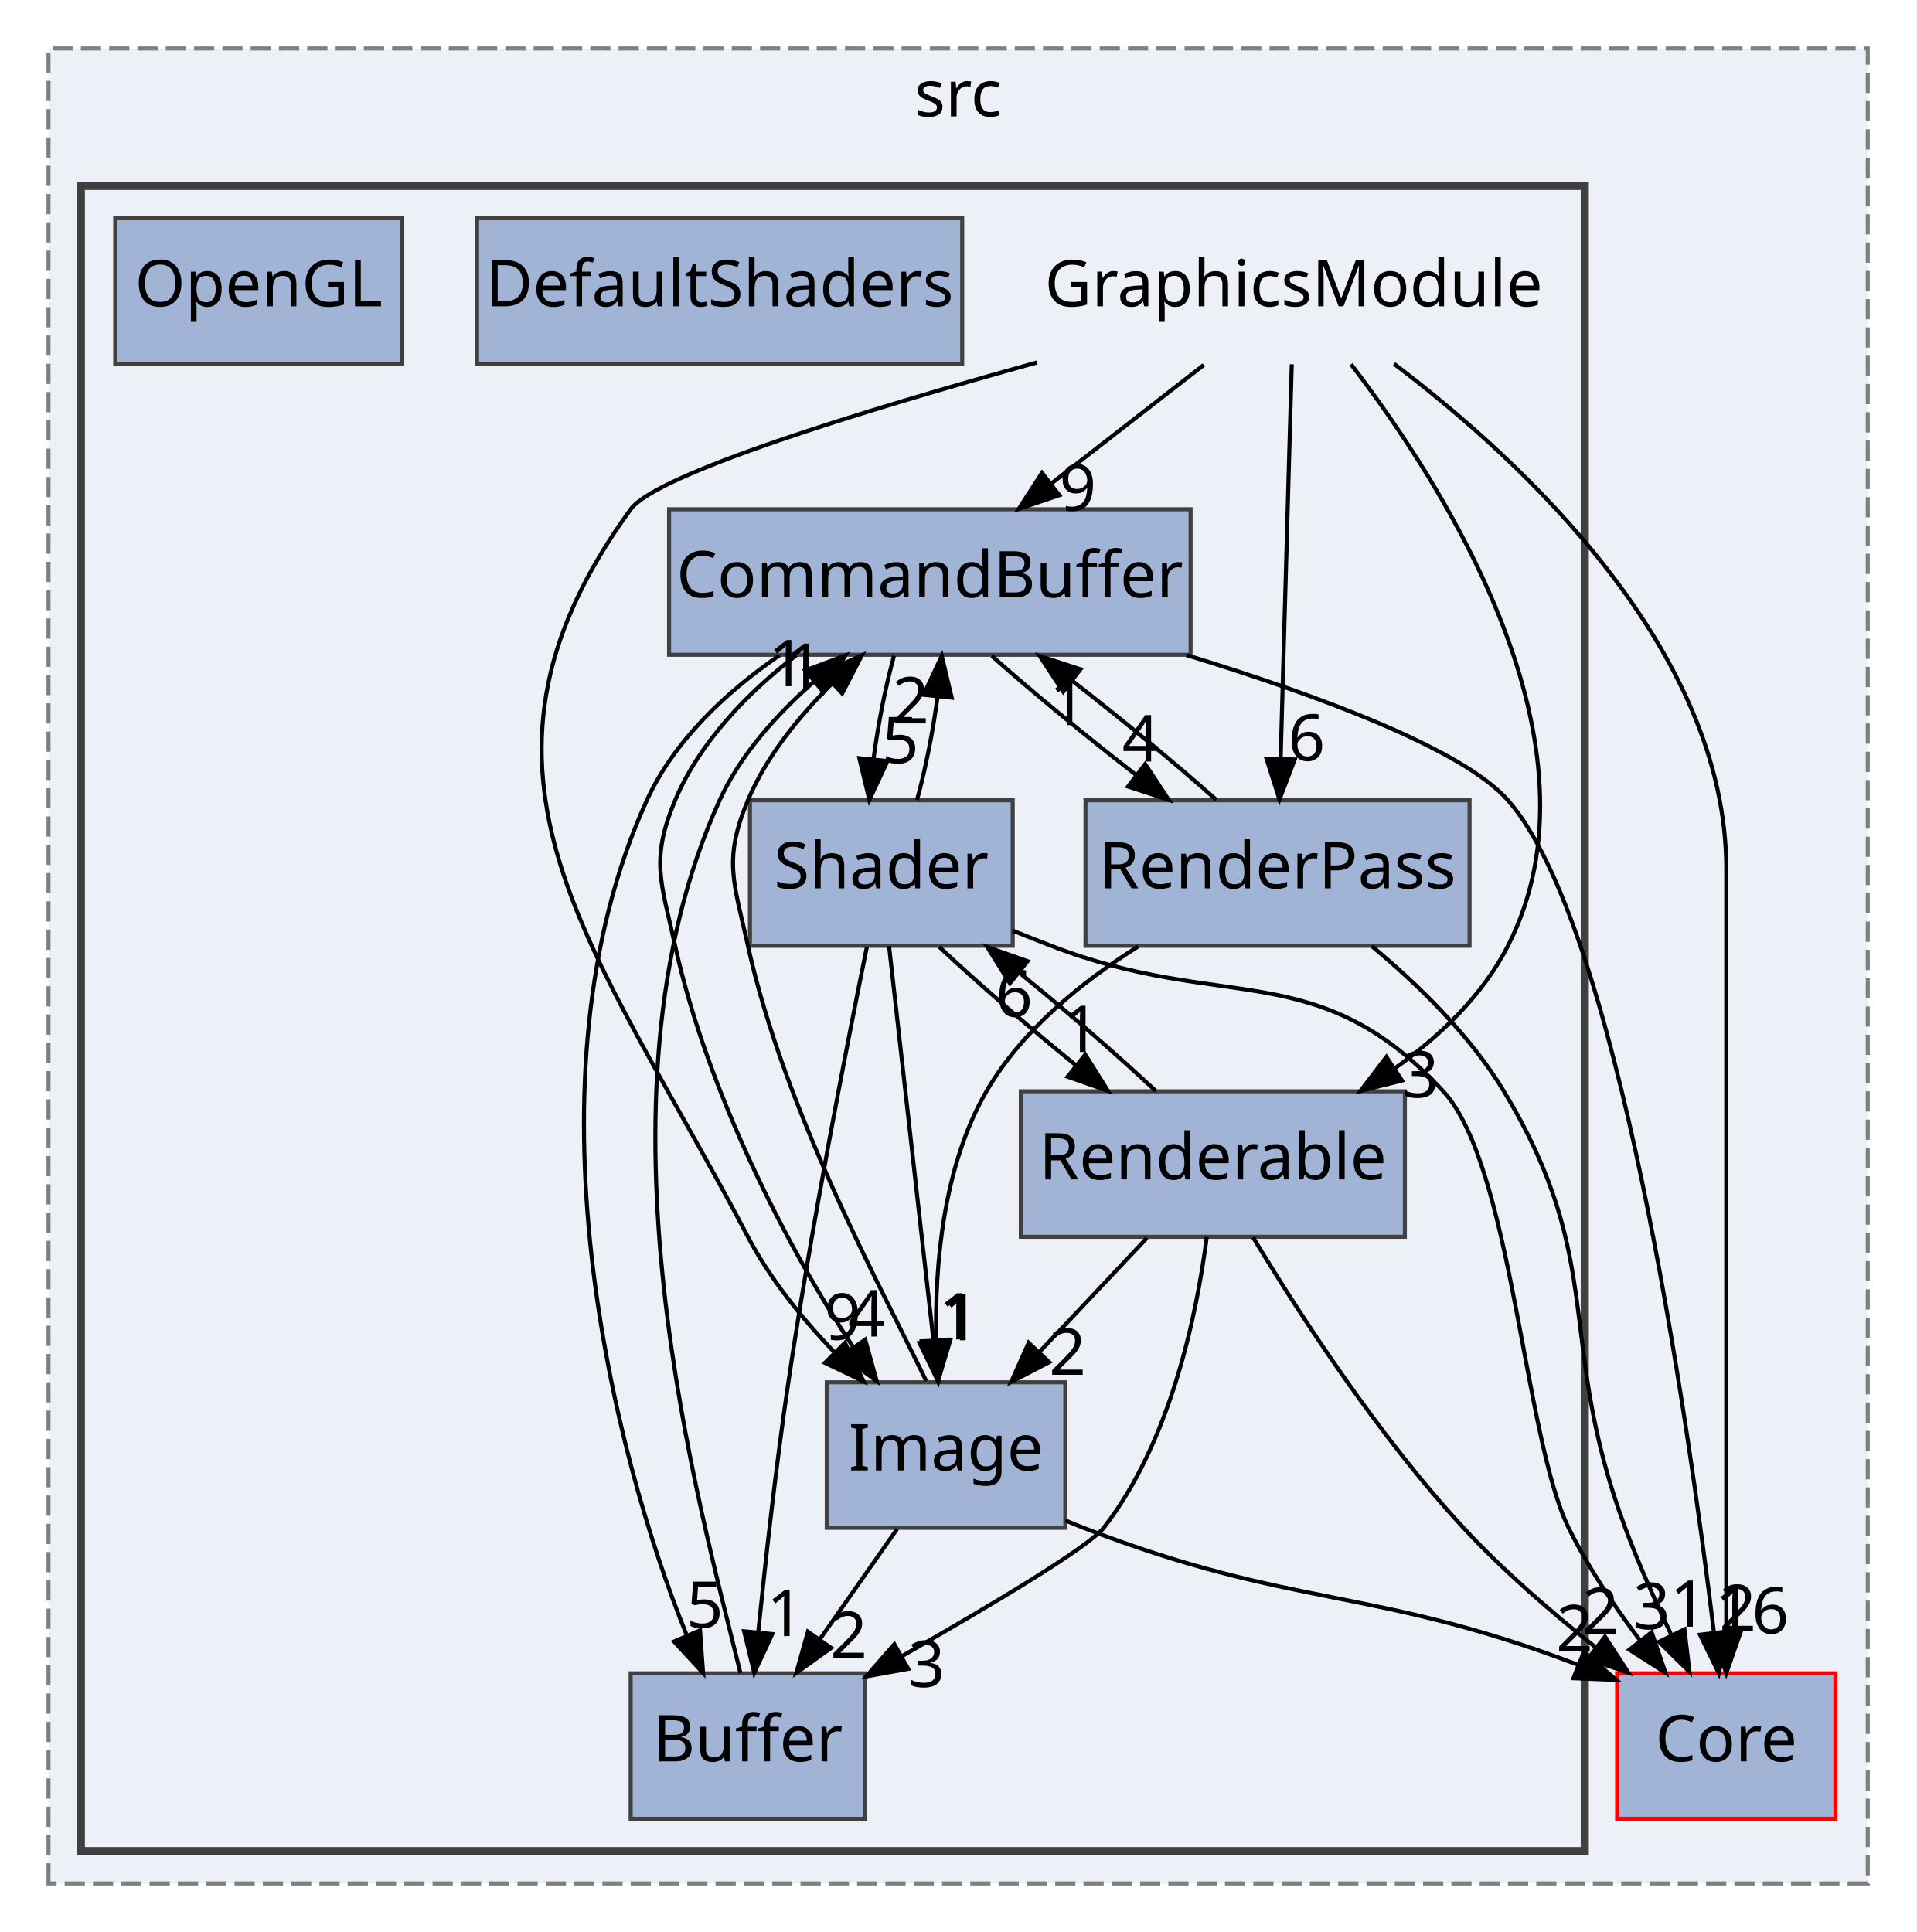
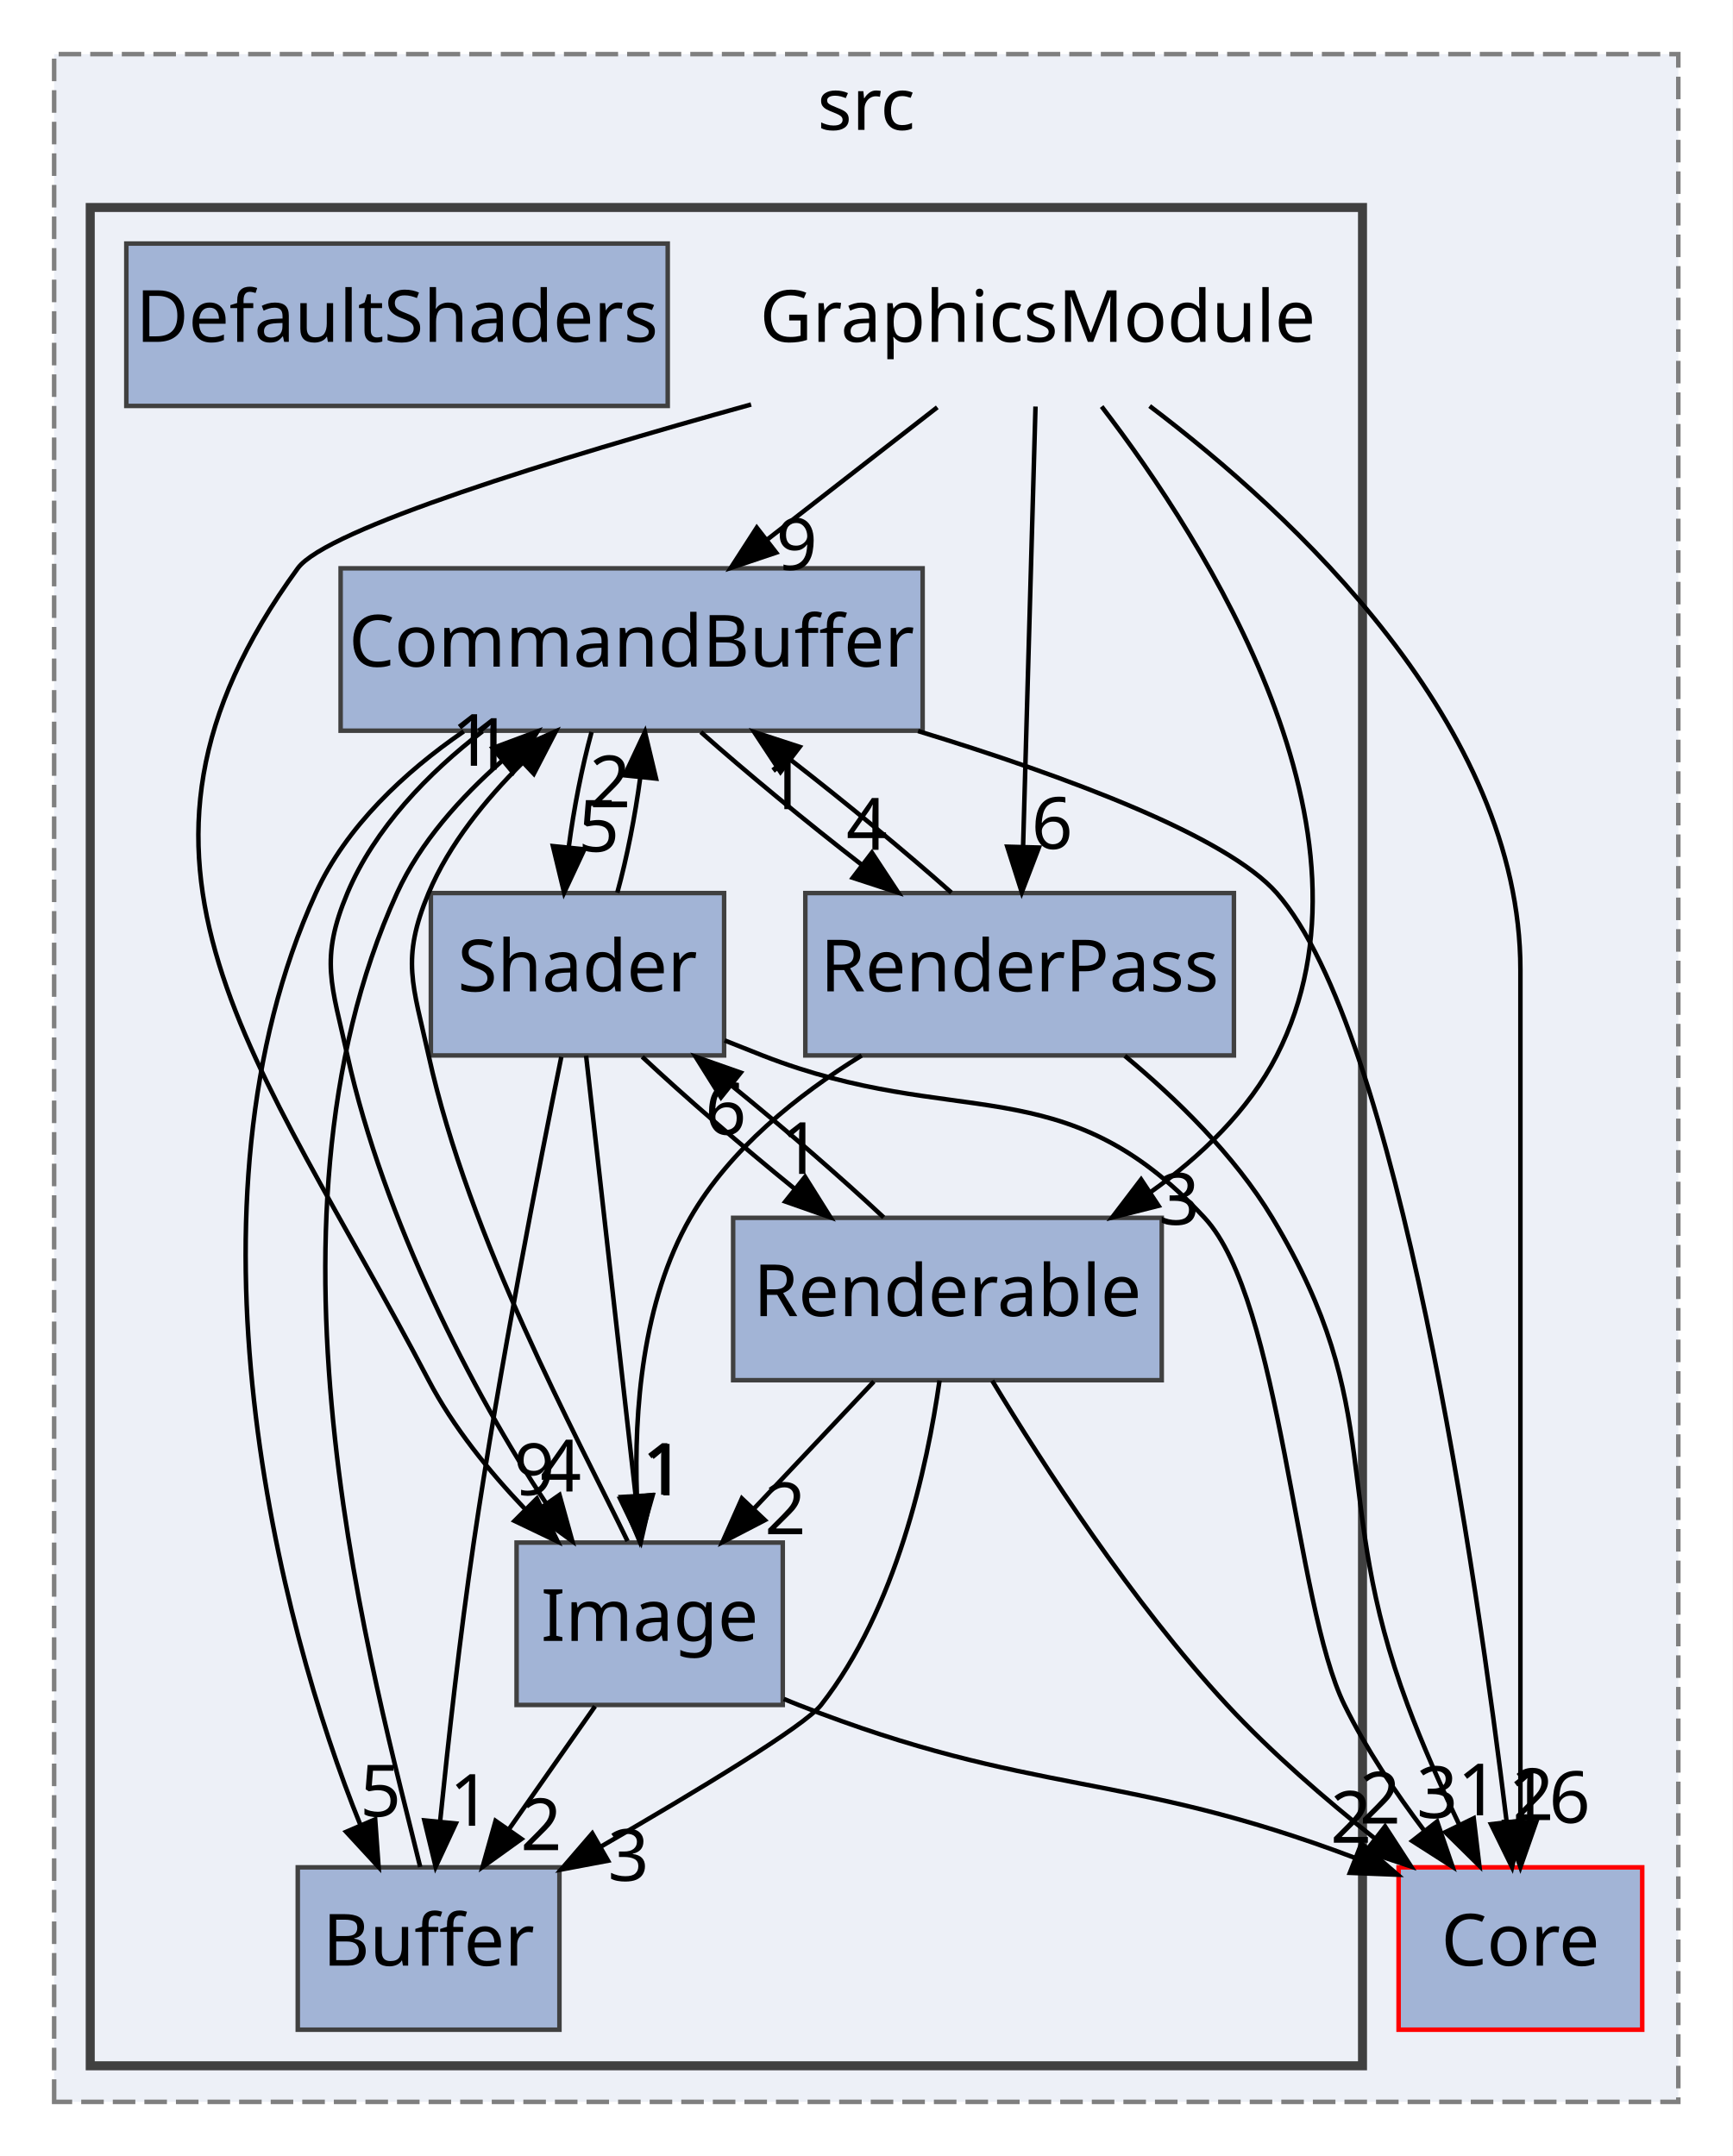
- <svg xmlns="http://www.w3.org/2000/svg" xmlns:xlink="http://www.w3.org/1999/xlink" width="474pt" height="478pt" viewBox="0.00 0.00 474.00 478.00">
+ <svg xmlns="http://www.w3.org/2000/svg" xmlns:xlink="http://www.w3.org/1999/xlink" width="384pt" height="478pt" viewBox="0.00 0.00 384.00 478.00">
  <g id="graph0" class="graph" transform="scale(1 1) rotate(0) translate(4 474)">
-     <polygon fill="white" stroke="transparent" points="-4,4 -4,-474 470,-474 470,4 -4,4" />
+     <polygon fill="white" stroke="transparent" points="-4,4 -4,-474 380,-474 380,4 -4,4" />
    <g id="clust1" class="cluster">
      <g id="a_clust1">
        <a xlink:href="dir_11522b5b7e5fd02e7f7980ad4667a586.html" target="_top" xlink:title="src">
-           <polygon fill="#edf0f7" stroke="#7f7f7f" stroke-dasharray="5,2" points="8,-8 8,-462 458,-462 458,-8 8,-8" />
-           <text text-anchor="middle" x="233" y="-445.2" font-family="Source Sans Pro" font-size="16.00">src</text>
+           <polygon fill="#edf0f7" stroke="#7f7f7f" stroke-dasharray="5,2" points="8,-8 8,-462 368,-462 368,-8 8,-8" />
+           <text text-anchor="middle" x="188" y="-445.2" font-family="Source Sans Pro" font-size="16.00">src</text>
        </a>
      </g>
    </g>
    <g id="clust2" class="cluster">
      <g id="a_clust2">
        <a xlink:href="dir_5e0da4d097999b167d323a671a026d32.html" target="_top">
-           <polygon fill="#edf0f7" stroke="#404040" stroke-width="2" points="16,-16 16,-428 388,-428 388,-16 16,-16" />
+           <polygon fill="#edf0f7" stroke="#404040" stroke-width="2" points="16,-16 16,-428 298,-428 298,-16 16,-16" />
        </a>
      </g>
    </g>
    <g id="node1" class="node">
      <g id="a_node1">
        <a xlink:href="dir_a45b41982f9e45f9e73ec841f70f7600.html" target="_top" xlink:title="Core">
-           <polygon fill="#a2b4d6" stroke="red" points="450,-60 396,-60 396,-24 450,-24 450,-60" />
-           <text text-anchor="middle" x="423" y="-38.2" font-family="Source Sans Pro" font-size="16.00">Core</text>
+           <polygon fill="#a2b4d6" stroke="red" points="360,-60 306,-60 306,-24 360,-24 360,-60" />
+           <text text-anchor="middle" x="333" y="-38.2" font-family="Source Sans Pro" font-size="16.00">Core</text>
        </a>
      </g>
    </g>
    <g id="node2" class="node">
-       <text text-anchor="middle" x="316" y="-398.2" font-family="Source Sans Pro" font-size="16.00">GraphicsModule</text>
+       <text text-anchor="middle" x="226" y="-398.2" font-family="Source Sans Pro" font-size="16.00">GraphicsModule</text>
    </g>
    <g id="edge4" class="edge">
-       <path fill="none" stroke="black" d="M340.82,-383.98C372.43,-360.07 423,-313.33 423,-259 423,-259 423,-259 423,-185 423,-145 423,-98.65 423,-70.08" />
-       <polygon fill="black" stroke="black" points="426.5,-70.05 423,-60.05 419.5,-70.05 426.5,-70.05" />
+       <path fill="none" stroke="black" d="M250.82,-383.98C282.43,-360.07 333,-313.33 333,-259 333,-259 333,-259 333,-185 333,-145 333,-98.65 333,-70.08" />
+       <polygon fill="black" stroke="black" points="336.5,-70.05 333,-60.05 329.5,-70.05 336.5,-70.05" />
      <g id="a_edge4-headlabel">
        <a xlink:href="dir_000007_000003.html" target="_top" xlink:title="16">
-           <text text-anchor="middle" x="429.34" y="-69.84" font-family="Source Sans Pro" font-size="16.00">16</text>
+           <text text-anchor="middle" x="339.34" y="-69.84" font-family="Source Sans Pro" font-size="16.00">16</text>
        </a>
      </g>
    </g>
    <g id="node4" class="node">
      <g id="a_node4">
        <a xlink:href="dir_302172eb7f0711faa424411fa3b0c0b6.html" target="_top" xlink:title="CommandBuffer">
-           <polygon fill="#a2b4d6" stroke="#404040" points="290.5,-348 161.5,-348 161.5,-312 290.5,-312 290.5,-348" />
-           <text text-anchor="middle" x="226" y="-326.2" font-family="Source Sans Pro" font-size="16.00">CommandBuffer</text>
+           <polygon fill="#a2b4d6" stroke="#404040" points="200.5,-348 71.5,-348 71.5,-312 200.5,-312 200.5,-348" />
+           <text text-anchor="middle" x="136" y="-326.2" font-family="Source Sans Pro" font-size="16.00">CommandBuffer</text>
        </a>
      </g>
    </g>
    <g id="edge1" class="edge">
-       <path fill="none" stroke="black" d="M293.75,-383.7C282.42,-374.88 268.47,-364.03 256.18,-354.47" />
-       <polygon fill="black" stroke="black" points="258.03,-351.48 247.99,-348.1 253.74,-357.01 258.03,-351.48" />
+       <path fill="none" stroke="black" d="M203.75,-383.7C192.42,-374.88 178.47,-364.03 166.18,-354.47" />
+       <polygon fill="black" stroke="black" points="168.03,-351.48 157.99,-348.1 163.74,-357.01 168.03,-351.48" />
      <g id="a_edge1-headlabel">
        <a xlink:href="dir_000007_000002.html" target="_top" xlink:title="9">
-           <text text-anchor="middle" x="262.61" y="-347.65" font-family="Source Sans Pro" font-size="16.00">9</text>
+           <text text-anchor="middle" x="172.61" y="-347.65" font-family="Source Sans Pro" font-size="16.00">9</text>
        </a>
      </g>
    </g>
    <g id="node6" class="node">
      <g id="a_node6">
        <a xlink:href="dir_a2fd6e42b2ec4a99febc0bdce62b160b.html" target="_top" xlink:title="Image">
-           <polygon fill="#a2b4d6" stroke="#404040" points="259.5,-132 200.5,-132 200.5,-96 259.5,-96 259.5,-132" />
-           <text text-anchor="middle" x="230" y="-110.2" font-family="Source Sans Pro" font-size="16.00">Image</text>
+           <polygon fill="#a2b4d6" stroke="#404040" points="169.5,-132 110.5,-132 110.5,-96 169.5,-96 169.5,-132" />
+           <text text-anchor="middle" x="140" y="-110.2" font-family="Source Sans Pro" font-size="16.00">Image</text>
        </a>
      </g>
    </g>
    <g id="edge3" class="edge">
-       <path fill="none" stroke="black" d="M252.48,-384.32C209.08,-372.28 158.32,-356.68 152,-348 104.32,-282.48 143.41,-239.78 181,-168 186.43,-157.63 194.42,-147.77 202.38,-139.43" />
-       <polygon fill="black" stroke="black" points="205,-141.77 209.61,-132.23 200.05,-136.81 205,-141.77" />
+       <path fill="none" stroke="black" d="M162.48,-384.32C119.08,-372.28 68.32,-356.68 62,-348 14.32,-282.48 53.41,-239.78 91,-168 96.43,-157.63 104.42,-147.77 112.38,-139.43" />
+       <polygon fill="black" stroke="black" points="115,-141.77 119.61,-132.23 110.05,-136.81 115,-141.77" />
      <g id="a_edge3-headlabel">
        <a xlink:href="dir_000007_000009.html" target="_top" xlink:title="9">
-           <text text-anchor="middle" x="204.45" y="-142.52" font-family="Source Sans Pro" font-size="16.00">9</text>
+           <text text-anchor="middle" x="114.45" y="-142.52" font-family="Source Sans Pro" font-size="16.00">9</text>
+         </a>
+       </g>
+     </g>
+     <g id="node7" class="node">
+       <g id="a_node7">
+         <a xlink:href="dir_fc899c81e848db7af3002beb737c6817.html" target="_top" xlink:title="Renderable">
+           <polygon fill="#a2b4d6" stroke="#404040" points="253.5,-204 158.5,-204 158.5,-168 253.5,-168 253.5,-204" />
+           <text text-anchor="middle" x="206" y="-182.2" font-family="Source Sans Pro" font-size="16.00">Renderable</text>
+         </a>
+       </g>
+     </g>
+     <g id="edge5" class="edge">
+       <path fill="none" stroke="black" d="M240.18,-383.87C263.33,-353.69 304.26,-289.55 279,-240 272.77,-227.77 262.24,-217.7 251.1,-209.75" />
+       <polygon fill="black" stroke="black" points="252.79,-206.67 242.51,-204.08 248.93,-212.51 252.79,-206.67" />
+       <g id="a_edge5-headlabel">
+         <a xlink:href="dir_000007_000013.html" target="_top" xlink:title="3">
+           <text text-anchor="middle" x="257.35" y="-202.48" font-family="Source Sans Pro" font-size="16.00">3</text>
        </a>
      </g>
    </g>
    <g id="node8" class="node">
      <g id="a_node8">
-         <a xlink:href="dir_fc899c81e848db7af3002beb737c6817.html" target="_top" xlink:title="Renderable">
-           <polygon fill="#a2b4d6" stroke="#404040" points="343.5,-204 248.5,-204 248.5,-168 343.5,-168 343.5,-204" />
-           <text text-anchor="middle" x="296" y="-182.2" font-family="Source Sans Pro" font-size="16.00">Renderable</text>
-         </a>
-       </g>
-     </g>
-     <g id="edge5" class="edge">
-       <path fill="none" stroke="black" d="M330.18,-383.87C353.33,-353.69 394.26,-289.55 369,-240 362.77,-227.77 352.24,-217.7 341.1,-209.75" />
-       <polygon fill="black" stroke="black" points="342.79,-206.67 332.51,-204.08 338.93,-212.51 342.79,-206.67" />
-       <g id="a_edge5-headlabel">
-         <a xlink:href="dir_000007_000014.html" target="_top" xlink:title="3">
-           <text text-anchor="middle" x="347.35" y="-202.48" font-family="Source Sans Pro" font-size="16.00">3</text>
-         </a>
-       </g>
-     </g>
-     <g id="node9" class="node">
-       <g id="a_node9">
        <a xlink:href="dir_9324b32cb1ccf315e14814a22374c0f8.html" target="_top" xlink:title="RenderPass">
-           <polygon fill="#a2b4d6" stroke="#404040" points="359.5,-276 264.5,-276 264.5,-240 359.5,-240 359.5,-276" />
-           <text text-anchor="middle" x="312" y="-254.2" font-family="Source Sans Pro" font-size="16.00">RenderPass</text>
+           <polygon fill="#a2b4d6" stroke="#404040" points="269.5,-276 174.5,-276 174.5,-240 269.5,-240 269.5,-276" />
+           <text text-anchor="middle" x="222" y="-254.2" font-family="Source Sans Pro" font-size="16.00">RenderPass</text>
        </a>
      </g>
    </g>
    <g id="edge2" class="edge">
-       <path fill="none" stroke="black" d="M315.52,-383.87C314.84,-359.67 313.58,-315.21 312.77,-286.39" />
-       <polygon fill="black" stroke="black" points="316.26,-286.09 312.48,-276.19 309.27,-286.28 316.26,-286.09" />
+       <path fill="none" stroke="black" d="M225.52,-383.87C224.84,-359.67 223.58,-315.21 222.77,-286.39" />
+       <polygon fill="black" stroke="black" points="226.26,-286.09 222.48,-276.19 219.27,-286.28 226.26,-286.09" />
      <g id="a_edge2-headlabel">
-         <a xlink:href="dir_000007_000015.html" target="_top" xlink:title="6">
-           <text text-anchor="middle" x="319.2" y="-285.8" font-family="Source Sans Pro" font-size="16.00">6</text>
+         <a xlink:href="dir_000007_000014.html" target="_top" xlink:title="6">
+           <text text-anchor="middle" x="229.2" y="-285.8" font-family="Source Sans Pro" font-size="16.00">6</text>
        </a>
      </g>
    </g>
    <g id="node3" class="node">
      <g id="a_node3">
        <a xlink:href="dir_d917beb8efe0d43cf98f2f08a709b14c.html" target="_top" xlink:title="Buffer">
-           <polygon fill="#a2b4d6" stroke="#404040" points="210,-60 152,-60 152,-24 210,-24 210,-60" />
-           <text text-anchor="middle" x="181" y="-38.2" font-family="Source Sans Pro" font-size="16.00">Buffer</text>
+           <polygon fill="#a2b4d6" stroke="#404040" points="120,-60 62,-60 62,-24 120,-24 120,-60" />
+           <text text-anchor="middle" x="91" y="-38.2" font-family="Source Sans Pro" font-size="16.00">Buffer</text>
        </a>
      </g>
    </g>
    <g id="edge6" class="edge">
-       <path fill="none" stroke="black" d="M179.14,-60.08C169.48,-99.99 140.11,-201.66 174,-276 179.18,-287.35 188.12,-297.22 197.21,-305.25" />
-       <polygon fill="black" stroke="black" points="195.21,-308.14 205.14,-311.84 199.68,-302.76 195.21,-308.14" />
+       <path fill="none" stroke="black" d="M89.14,-60.08C79.48,-99.99 50.11,-201.66 84,-276 89.18,-287.35 98.12,-297.22 107.21,-305.25" />
+       <polygon fill="black" stroke="black" points="105.21,-308.14 115.14,-311.84 109.68,-302.76 105.21,-308.14" />
      <g id="a_edge6-headlabel">
        <a xlink:href="dir_000001_000002.html" target="_top" xlink:title="1">
-           <text text-anchor="middle" x="190.63" y="-304.23" font-family="Source Sans Pro" font-size="16.00">1</text>
+           <text text-anchor="middle" x="100.63" y="-304.23" font-family="Source Sans Pro" font-size="16.00">1</text>
        </a>
      </g>
    </g>
    <g id="edge10" class="edge">
-       <path fill="none" stroke="black" d="M289.49,-311.92C322.33,-301.87 357.85,-288.67 369,-276 395.94,-245.39 413.33,-124.6 419.96,-70.02" />
-       <polygon fill="black" stroke="black" points="423.45,-70.38 421.15,-60.04 416.49,-69.56 423.45,-70.38" />
+       <path fill="none" stroke="black" d="M199.49,-311.92C232.33,-301.87 267.85,-288.67 279,-276 305.94,-245.39 323.33,-124.6 329.96,-70.02" />
+       <polygon fill="black" stroke="black" points="333.45,-70.38 331.15,-60.04 326.49,-69.56 333.45,-70.38" />
      <g id="a_edge10-headlabel">
        <a xlink:href="dir_000002_000003.html" target="_top" xlink:title="2">
-           <text text-anchor="middle" x="425.84" y="-70.48" font-family="Source Sans Pro" font-size="16.00">2</text>
+           <text text-anchor="middle" x="335.84" y="-70.48" font-family="Source Sans Pro" font-size="16.00">2</text>
        </a>
      </g>
    </g>
    <g id="edge11" class="edge">
-       <path fill="none" stroke="black" d="M188.78,-311.84C175.68,-302.87 162.69,-290.68 156,-276 124.49,-206.89 147.66,-114.16 165.89,-69.38" />
-       <polygon fill="black" stroke="black" points="169.16,-70.64 169.91,-60.08 162.73,-67.87 169.16,-70.64" />
+       <path fill="none" stroke="black" d="M98.78,-311.84C85.68,-302.87 72.69,-290.68 66,-276 34.49,-206.89 57.66,-114.16 75.89,-69.38" />
+       <polygon fill="black" stroke="black" points="79.16,-70.64 79.91,-60.08 72.73,-67.87 79.16,-70.64" />
      <g id="a_edge11-headlabel">
        <a xlink:href="dir_000002_000001.html" target="_top" xlink:title="5">
-           <text text-anchor="middle" x="170.34" y="-71.27" font-family="Source Sans Pro" font-size="16.00">5</text>
+           <text text-anchor="middle" x="80.34" y="-71.27" font-family="Source Sans Pro" font-size="16.00">5</text>
        </a>
      </g>
    </g>
    <g id="edge9" class="edge">
-       <path fill="none" stroke="black" d="M192.95,-311.86C180.94,-302.67 169,-290.29 163,-276 156.81,-261.25 159.55,-255.62 163,-240 171.04,-203.59 190.79,-165.18 207.04,-140.7" />
-       <polygon fill="black" stroke="black" points="210.01,-142.56 212.84,-132.34 204.26,-138.56 210.01,-142.56" />
+       <path fill="none" stroke="black" d="M102.95,-311.86C90.94,-302.67 79,-290.29 73,-276 66.81,-261.25 69.55,-255.62 73,-240 81.04,-203.59 100.79,-165.18 117.04,-140.7" />
+       <polygon fill="black" stroke="black" points="120.01,-142.56 122.84,-132.34 114.26,-138.56 120.01,-142.56" />
      <g id="a_edge9-headlabel">
        <a xlink:href="dir_000002_000009.html" target="_top" xlink:title="4">
-           <text text-anchor="middle" x="210.3" y="-143.33" font-family="Source Sans Pro" font-size="16.00">4</text>
+           <text text-anchor="middle" x="120.3" y="-143.33" font-family="Source Sans Pro" font-size="16.00">4</text>
        </a>
      </g>
    </g>
    <g id="edge8" class="edge">
-       <path fill="none" stroke="black" d="M241.34,-311.7C251.36,-302.8 264.68,-291.82 277.1,-282.2" />
-       <polygon fill="black" stroke="black" points="279.26,-284.95 285.09,-276.1 275.02,-279.39 279.26,-284.95" />
+       <path fill="none" stroke="black" d="M151.34,-311.7C161.36,-302.8 174.68,-291.82 187.1,-282.2" />
+       <polygon fill="black" stroke="black" points="189.26,-284.95 195.09,-276.1 185.02,-279.39 189.26,-284.95" />
      <g id="a_edge8-headlabel">
-         <a xlink:href="dir_000002_000015.html" target="_top" xlink:title="4">
-           <text text-anchor="middle" x="278.13" y="-285.59" font-family="Source Sans Pro" font-size="16.00">4</text>
-         </a>
-       </g>
-     </g>
-     <g id="node10" class="node">
-       <g id="a_node10">
+         <a xlink:href="dir_000002_000014.html" target="_top" xlink:title="4">
+           <text text-anchor="middle" x="188.13" y="-285.59" font-family="Source Sans Pro" font-size="16.00">4</text>
+         </a>
+       </g>
+     </g>
+     <g id="node9" class="node">
+       <g id="a_node9">
        <a xlink:href="dir_4af8813850092f06c26c5dae649a4a3b.html" target="_top" xlink:title="Shader">
-           <polygon fill="#a2b4d6" stroke="#404040" points="246.5,-276 181.5,-276 181.5,-240 246.5,-240 246.5,-276" />
-           <text text-anchor="middle" x="214" y="-254.2" font-family="Source Sans Pro" font-size="16.00">Shader</text>
+           <polygon fill="#a2b4d6" stroke="#404040" points="156.5,-276 91.5,-276 91.5,-240 156.5,-240 156.5,-276" />
+           <text text-anchor="middle" x="124" y="-254.2" font-family="Source Sans Pro" font-size="16.00">Shader</text>
        </a>
      </g>
    </g>
    <g id="edge7" class="edge">
-       <path fill="none" stroke="black" d="M217.12,-311.7C215,-303.98 213.18,-294.71 212.05,-286.11" />
-       <polygon fill="black" stroke="black" points="215.53,-285.7 211.04,-276.1 208.56,-286.41 215.53,-285.7" />
+       <path fill="none" stroke="black" d="M127.12,-311.7C125,-303.98 123.18,-294.71 122.05,-286.11" />
+       <polygon fill="black" stroke="black" points="125.53,-285.7 121.04,-276.1 118.56,-286.41 125.53,-285.7" />
      <g id="a_edge7-headlabel">
-         <a xlink:href="dir_000002_000016.html" target="_top" xlink:title="5">
-           <text text-anchor="middle" x="218.72" y="-285.19" font-family="Source Sans Pro" font-size="16.00">5</text>
+         <a xlink:href="dir_000002_000015.html" target="_top" xlink:title="5">
+           <text text-anchor="middle" x="128.72" y="-285.19" font-family="Source Sans Pro" font-size="16.00">5</text>
        </a>
      </g>
    </g>
    <g id="node5" class="node">
      <g id="a_node5">
        <a xlink:href="dir_b760e2be46e7a479b02b6784343bf4a2.html" target="_top" xlink:title="DefaultShaders">
-           <polygon fill="#a2b4d6" stroke="#404040" points="234,-420 114,-420 114,-384 234,-384 234,-420" />
-           <text text-anchor="middle" x="174" y="-398.2" font-family="Source Sans Pro" font-size="16.00">DefaultShaders</text>
+           <polygon fill="#a2b4d6" stroke="#404040" points="144,-420 24,-420 24,-384 144,-384 144,-420" />
+           <text text-anchor="middle" x="84" y="-398.2" font-family="Source Sans Pro" font-size="16.00">DefaultShaders</text>
        </a>
      </g>
    </g>
    <g id="edge13" class="edge">
-       <path fill="none" stroke="black" d="M259.52,-97.83C261.02,-97.18 262.52,-96.57 264,-96 316,-75.9 335.12,-81.58 386.22,-62.15" />
-       <polygon fill="black" stroke="black" points="387.77,-65.3 395.78,-58.36 385.19,-58.79 387.77,-65.3" />
+       <path fill="none" stroke="black" d="M169.73,-97.34C170.83,-96.87 171.92,-96.42 173,-96 225.38,-75.45 244.75,-81.65 296.47,-62.04" />
+       <polygon fill="black" stroke="black" points="297.76,-65.29 305.78,-58.37 295.2,-58.78 297.76,-65.29" />
      <g id="a_edge13-headlabel">
        <a xlink:href="dir_000009_000003.html" target="_top" xlink:title="2">
-           <text text-anchor="middle" x="385.47" y="-65.46" font-family="Source Sans Pro" font-size="16.00">2</text>
+           <text text-anchor="middle" x="295.46" y="-65.45" font-family="Source Sans Pro" font-size="16.00">2</text>
        </a>
      </g>
    </g>
    <g id="edge14" class="edge">
-       <path fill="none" stroke="black" d="M217.89,-95.7C212.13,-87.47 205.14,-77.48 198.79,-68.42" />
-       <polygon fill="black" stroke="black" points="201.58,-66.29 192.97,-60.1 195.84,-70.3 201.58,-66.29" />
+       <path fill="none" stroke="black" d="M127.89,-95.7C122.13,-87.47 115.14,-77.48 108.79,-68.42" />
+       <polygon fill="black" stroke="black" points="111.58,-66.29 102.97,-60.1 105.84,-70.3 111.58,-66.29" />
      <g id="a_edge14-headlabel">
        <a xlink:href="dir_000009_000001.html" target="_top" xlink:title="2">
-           <text text-anchor="middle" x="205.96" y="-63.81" font-family="Source Sans Pro" font-size="16.00">2</text>
+           <text text-anchor="middle" x="115.96" y="-63.81" font-family="Source Sans Pro" font-size="16.00">2</text>
        </a>
      </g>
    </g>
    <g id="edge12" class="edge">
-       <path fill="none" stroke="black" d="M225.09,-132.34C213.81,-155.72 190.02,-199.12 181,-240 177.55,-255.62 174.81,-261.25 181,-276 185.59,-286.94 193.67,-296.76 201.8,-304.89" />
-       <polygon fill="black" stroke="black" points="199.52,-307.54 209.19,-311.86 204.32,-302.45 199.52,-307.54" />
+       <path fill="none" stroke="black" d="M135.09,-132.34C123.81,-155.72 100.02,-199.12 91,-240 87.55,-255.62 84.81,-261.25 91,-276 95.59,-286.94 103.67,-296.76 111.8,-304.89" />
+       <polygon fill="black" stroke="black" points="109.52,-307.54 119.19,-311.86 114.32,-302.45 109.52,-307.54" />
      <g id="a_edge12-headlabel">
        <a xlink:href="dir_000009_000002.html" target="_top" xlink:title="1">
-           <text text-anchor="middle" x="194.95" y="-303.34" font-family="Source Sans Pro" font-size="16.00">1</text>
-         </a>
-       </g>
-     </g>
-     <g id="node7" class="node">
-       <g id="a_node7">
-         <a xlink:href="dir_295bd9936b3fe9bc43e43d70a7c55390.html" target="_top" xlink:title="OpenGL">
-           <polygon fill="#a2b4d6" stroke="#404040" points="95.5,-420 24.5,-420 24.5,-384 95.5,-384 95.5,-420" />
-           <text text-anchor="middle" x="60" y="-398.2" font-family="Source Sans Pro" font-size="16.00">OpenGL</text>
+           <text text-anchor="middle" x="104.95" y="-303.34" font-family="Source Sans Pro" font-size="16.00">1</text>
        </a>
      </g>
    </g>
    <g id="edge17" class="edge">
-       <path fill="none" stroke="black" d="M305.93,-167.89C317.23,-149.17 336.88,-118.79 358,-96 367.78,-85.45 379.7,-75.15 390.64,-66.47" />
-       <polygon fill="black" stroke="black" points="393,-69.07 398.77,-60.18 388.72,-63.54 393,-69.07" />
+       <path fill="none" stroke="black" d="M215.93,-167.89C227.23,-149.17 246.88,-118.79 268,-96 277.78,-85.45 289.7,-75.15 300.64,-66.47" />
+       <polygon fill="black" stroke="black" points="303,-69.07 308.77,-60.18 298.72,-63.54 303,-69.07" />
      <g id="a_edge17-headlabel">
-         <a xlink:href="dir_000014_000003.html" target="_top" xlink:title="2">
-           <text text-anchor="middle" x="391.9" y="-69.72" font-family="Source Sans Pro" font-size="16.00">2</text>
+         <a xlink:href="dir_000013_000003.html" target="_top" xlink:title="2">
+           <text text-anchor="middle" x="301.9" y="-69.72" font-family="Source Sans Pro" font-size="16.00">2</text>
        </a>
      </g>
    </g>
    <g id="edge18" class="edge">
-       <path fill="none" stroke="black" d="M294.49,-167.92C292.01,-148.67 285.57,-117.28 269,-96 265.32,-91.27 241.22,-76.88 219.17,-64.29" />
-       <polygon fill="black" stroke="black" points="220.66,-61.11 210.24,-59.22 217.21,-67.2 220.66,-61.11" />
+       <path fill="none" stroke="black" d="M204.25,-167.93C201.51,-148.68 194.68,-117.3 178,-96 174.36,-91.35 150.83,-77.12 129.15,-64.57" />
+       <polygon fill="black" stroke="black" points="130.77,-61.47 120.36,-59.51 127.28,-67.53 130.77,-61.47" />
      <g id="a_edge18-headlabel">
-         <a xlink:href="dir_000014_000001.html" target="_top" xlink:title="3">
-           <text text-anchor="middle" x="225.19" y="-56.62" font-family="Source Sans Pro" font-size="16.00">3</text>
+         <a xlink:href="dir_000013_000001.html" target="_top" xlink:title="3">
+           <text text-anchor="middle" x="135.3" y="-57" font-family="Source Sans Pro" font-size="16.00">3</text>
        </a>
      </g>
    </g>
    <g id="edge16" class="edge">
-       <path fill="none" stroke="black" d="M279.69,-167.7C271.69,-159.22 261.93,-148.86 253.18,-139.58" />
-       <polygon fill="black" stroke="black" points="255.53,-136.98 246.13,-132.1 250.44,-141.78 255.53,-136.98" />
+       <path fill="none" stroke="black" d="M189.69,-167.7C181.69,-159.22 171.93,-148.86 163.18,-139.58" />
+       <polygon fill="black" stroke="black" points="165.53,-136.98 156.13,-132.1 160.44,-141.78 165.53,-136.98" />
      <g id="a_edge16-headlabel">
-         <a xlink:href="dir_000014_000009.html" target="_top" xlink:title="2">
-           <text text-anchor="middle" x="260.07" y="-133.85" font-family="Source Sans Pro" font-size="16.00">2</text>
+         <a xlink:href="dir_000013_000009.html" target="_top" xlink:title="2">
+           <text text-anchor="middle" x="170.07" y="-133.85" font-family="Source Sans Pro" font-size="16.00">2</text>
        </a>
      </g>
    </g>
    <g id="edge15" class="edge">
-       <path fill="none" stroke="black" d="M281.86,-204.1C272.49,-212.89 259.96,-223.73 248.18,-233.31" />
-       <polygon fill="black" stroke="black" points="245.81,-230.72 240.19,-239.7 250.18,-236.19 245.81,-230.72" />
+       <path fill="none" stroke="black" d="M191.86,-204.1C182.49,-212.89 169.96,-223.73 158.18,-233.31" />
+       <polygon fill="black" stroke="black" points="155.81,-230.72 150.19,-239.7 160.18,-236.19 155.81,-230.72" />
      <g id="a_edge15-headlabel">
-         <a xlink:href="dir_000014_000016.html" target="_top" xlink:title="6">
-           <text text-anchor="middle" x="246.85" y="-222.46" font-family="Source Sans Pro" font-size="16.00">6</text>
+         <a xlink:href="dir_000013_000015.html" target="_top" xlink:title="6">
+           <text text-anchor="middle" x="156.85" y="-222.46" font-family="Source Sans Pro" font-size="16.00">6</text>
        </a>
      </g>
    </g>
    <g id="edge21" class="edge">
-       <path fill="none" stroke="black" d="M335.32,-239.91C346.68,-230.48 359.65,-217.88 368,-204 393.7,-161.32 380.64,-142.7 398,-96 401.26,-87.23 405.41,-77.91 409.38,-69.58" />
-       <polygon fill="black" stroke="black" points="412.65,-70.87 413.9,-60.35 406.36,-67.79 412.65,-70.87" />
+       <path fill="none" stroke="black" d="M245.32,-239.91C256.68,-230.48 269.65,-217.88 278,-204 303.7,-161.32 290.64,-142.7 308,-96 311.26,-87.23 315.41,-77.91 319.38,-69.58" />
+       <polygon fill="black" stroke="black" points="322.65,-70.87 323.9,-60.35 316.36,-67.79 322.65,-70.87" />
      <g id="a_edge21-headlabel">
-         <a xlink:href="dir_000015_000003.html" target="_top" xlink:title="1">
-           <text text-anchor="middle" x="413.62" y="-71.54" font-family="Source Sans Pro" font-size="16.00">1</text>
+         <a xlink:href="dir_000014_000003.html" target="_top" xlink:title="1">
+           <text text-anchor="middle" x="323.62" y="-71.54" font-family="Source Sans Pro" font-size="16.00">1</text>
        </a>
      </g>
    </g>
    <g id="edge19" class="edge">
-       <path fill="none" stroke="black" d="M296.88,-276.1C286.91,-284.97 273.61,-295.94 261.18,-305.59" />
-       <polygon fill="black" stroke="black" points="259,-302.85 253.17,-311.7 263.25,-308.41 259,-302.85" />
+       <path fill="none" stroke="black" d="M206.88,-276.1C196.91,-284.97 183.61,-295.94 171.18,-305.59" />
+       <polygon fill="black" stroke="black" points="169,-302.85 163.17,-311.7 173.25,-308.41 169,-302.85" />
      <g id="a_edge19-headlabel">
-         <a xlink:href="dir_000015_000002.html" target="_top" xlink:title="1">
-           <text text-anchor="middle" x="260.13" y="-294.61" font-family="Source Sans Pro" font-size="16.00">1</text>
+         <a xlink:href="dir_000014_000002.html" target="_top" xlink:title="1">
+           <text text-anchor="middle" x="170.13" y="-294.61" font-family="Source Sans Pro" font-size="16.00">1</text>
        </a>
      </g>
    </g>
    <g id="edge20" class="edge">
-       <path fill="none" stroke="black" d="M277.54,-239.84C263.57,-231.08 248.7,-219.05 240,-204 229.27,-185.43 227.2,-161.04 227.57,-142.48" />
-       <polygon fill="black" stroke="black" points="231.07,-142.47 228.03,-132.32 224.08,-142.16 231.07,-142.47" />
+       <path fill="none" stroke="black" d="M186.99,-239.99C172.81,-231.25 157.74,-219.21 149,-204 138.32,-185.43 136.54,-161.03 137.16,-142.48" />
+       <polygon fill="black" stroke="black" points="140.67,-142.51 137.76,-132.32 133.68,-142.1 140.67,-142.51" />
      <g id="a_edge20-headlabel">
+         <a xlink:href="dir_000014_000009.html" target="_top" xlink:title="1">
+           <text text-anchor="middle" x="143.29" y="-142.46" font-family="Source Sans Pro" font-size="16.00">1</text>
+         </a>
+       </g>
+     </g>
+     <g id="edge24" class="edge">
+       <path fill="none" stroke="black" d="M156.62,-243.33C159.45,-242.19 162.27,-241.07 165,-240 208.22,-223.11 231.4,-237.98 263,-204 280,-185.72 282.98,-118.41 294,-96 298.76,-86.31 305.32,-76.55 311.71,-68.1" />
+       <polygon fill="black" stroke="black" points="314.54,-70.16 317.96,-60.13 309.03,-65.84 314.54,-70.16" />
+       <g id="a_edge24-headlabel">
+         <a xlink:href="dir_000015_000003.html" target="_top" xlink:title="3">
+           <text text-anchor="middle" x="314.56" y="-70.94" font-family="Source Sans Pro" font-size="16.00">3</text>
+         </a>
+       </g>
+     </g>
+     <g id="edge25" class="edge">
+       <path fill="none" stroke="black" d="M120.41,-239.67C115.52,-215.6 106.72,-170.64 101,-132 97.95,-111.37 95.35,-87.92 93.56,-70.27" />
+       <polygon fill="black" stroke="black" points="97.03,-69.72 92.56,-60.11 90.06,-70.4 97.03,-69.72" />
+       <g id="a_edge25-headlabel">
+         <a xlink:href="dir_000015_000001.html" target="_top" xlink:title="1">
+           <text text-anchor="middle" x="100.2" y="-69.22" font-family="Source Sans Pro" font-size="16.00">1</text>
+         </a>
+       </g>
+     </g>
+     <g id="edge22" class="edge">
+       <path fill="none" stroke="black" d="M132.83,-276.1C134.95,-283.79 136.77,-293.05 137.92,-301.67" />
+       <polygon fill="black" stroke="black" points="134.44,-302.11 138.95,-311.7 141.41,-301.39 134.44,-302.11" />
+       <g id="a_edge22-headlabel">
+         <a xlink:href="dir_000015_000002.html" target="_top" xlink:title="2">
+           <text text-anchor="middle" x="131.25" y="-295.02" font-family="Source Sans Pro" font-size="16.00">2</text>
+         </a>
+       </g>
+     </g>
+     <g id="edge23" class="edge">
+       <path fill="none" stroke="black" d="M125.91,-239.94C127.92,-222.02 131.18,-193.03 134,-168 134.95,-159.59 135.98,-150.43 136.92,-142.12" />
+       <polygon fill="black" stroke="black" points="140.4,-142.52 138.05,-132.19 133.45,-141.73 140.4,-142.52" />
+       <g id="a_edge23-headlabel">
        <a xlink:href="dir_000015_000009.html" target="_top" xlink:title="1">
-           <text text-anchor="middle" x="233.75" y="-142.39" font-family="Source Sans Pro" font-size="16.00">1</text>
-         </a>
-       </g>
-     </g>
-     <g id="edge24" class="edge">
-       <path fill="none" stroke="black" d="M246.52,-243.73C249.72,-242.45 252.92,-241.19 256,-240 298.87,-223.37 321.74,-237.73 353,-204 369.97,-185.69 372.98,-118.41 384,-96 388.76,-86.31 395.32,-76.55 401.71,-68.1" />
-       <polygon fill="black" stroke="black" points="404.54,-70.16 407.96,-60.13 399.03,-65.84 404.54,-70.16" />
-       <g id="a_edge24-headlabel">
-         <a xlink:href="dir_000016_000003.html" target="_top" xlink:title="3">
-           <text text-anchor="middle" x="404.56" y="-70.94" font-family="Source Sans Pro" font-size="16.00">3</text>
-         </a>
-       </g>
-     </g>
-     <g id="edge25" class="edge">
-       <path fill="none" stroke="black" d="M210.41,-239.67C205.52,-215.6 196.72,-170.64 191,-132 187.95,-111.37 185.35,-87.92 183.56,-70.27" />
-       <polygon fill="black" stroke="black" points="187.03,-69.72 182.56,-60.11 180.06,-70.4 187.03,-69.72" />
-       <g id="a_edge25-headlabel">
-         <a xlink:href="dir_000016_000001.html" target="_top" xlink:title="1">
-           <text text-anchor="middle" x="190.2" y="-69.22" font-family="Source Sans Pro" font-size="16.00">1</text>
-         </a>
-       </g>
-     </g>
-     <g id="edge22" class="edge">
-       <path fill="none" stroke="black" d="M222.83,-276.1C224.95,-283.79 226.77,-293.05 227.92,-301.67" />
-       <polygon fill="black" stroke="black" points="224.44,-302.11 228.95,-311.7 231.41,-301.39 224.44,-302.11" />
-       <g id="a_edge22-headlabel">
-         <a xlink:href="dir_000016_000002.html" target="_top" xlink:title="2">
-           <text text-anchor="middle" x="221.25" y="-295.02" font-family="Source Sans Pro" font-size="16.00">2</text>
-         </a>
-       </g>
-     </g>
-     <g id="edge23" class="edge">
-       <path fill="none" stroke="black" d="M215.91,-239.94C217.92,-222.02 221.18,-193.03 224,-168 224.95,-159.59 225.98,-150.43 226.92,-142.12" />
-       <polygon fill="black" stroke="black" points="230.4,-142.52 228.05,-132.19 223.45,-141.73 230.4,-142.52" />
-       <g id="a_edge23-headlabel">
-         <a xlink:href="dir_000016_000009.html" target="_top" xlink:title="1">
-           <text text-anchor="middle" x="232.82" y="-142.61" font-family="Source Sans Pro" font-size="16.00">1</text>
+           <text text-anchor="middle" x="142.82" y="-142.61" font-family="Source Sans Pro" font-size="16.00">1</text>
        </a>
      </g>
    </g>
    <g id="edge26" class="edge">
-       <path fill="none" stroke="black" d="M228.35,-239.7C237.77,-230.88 250.31,-220.03 262.09,-210.47" />
-       <polygon fill="black" stroke="black" points="264.44,-213.08 270.07,-204.1 260.07,-207.61 264.44,-213.08" />
+       <path fill="none" stroke="black" d="M138.35,-239.7C147.77,-230.88 160.31,-220.03 172.09,-210.47" />
+       <polygon fill="black" stroke="black" points="174.44,-213.08 180.07,-204.1 170.07,-207.61 174.44,-213.08" />
      <g id="a_edge26-headlabel">
-         <a xlink:href="dir_000016_000014.html" target="_top" xlink:title="1">
-           <text text-anchor="middle" x="263.4" y="-213.74" font-family="Source Sans Pro" font-size="16.00">1</text>
+         <a xlink:href="dir_000015_000013.html" target="_top" xlink:title="1">
+           <text text-anchor="middle" x="173.4" y="-213.74" font-family="Source Sans Pro" font-size="16.00">1</text>
        </a>
      </g>
    </g>
  </g>
</svg>
